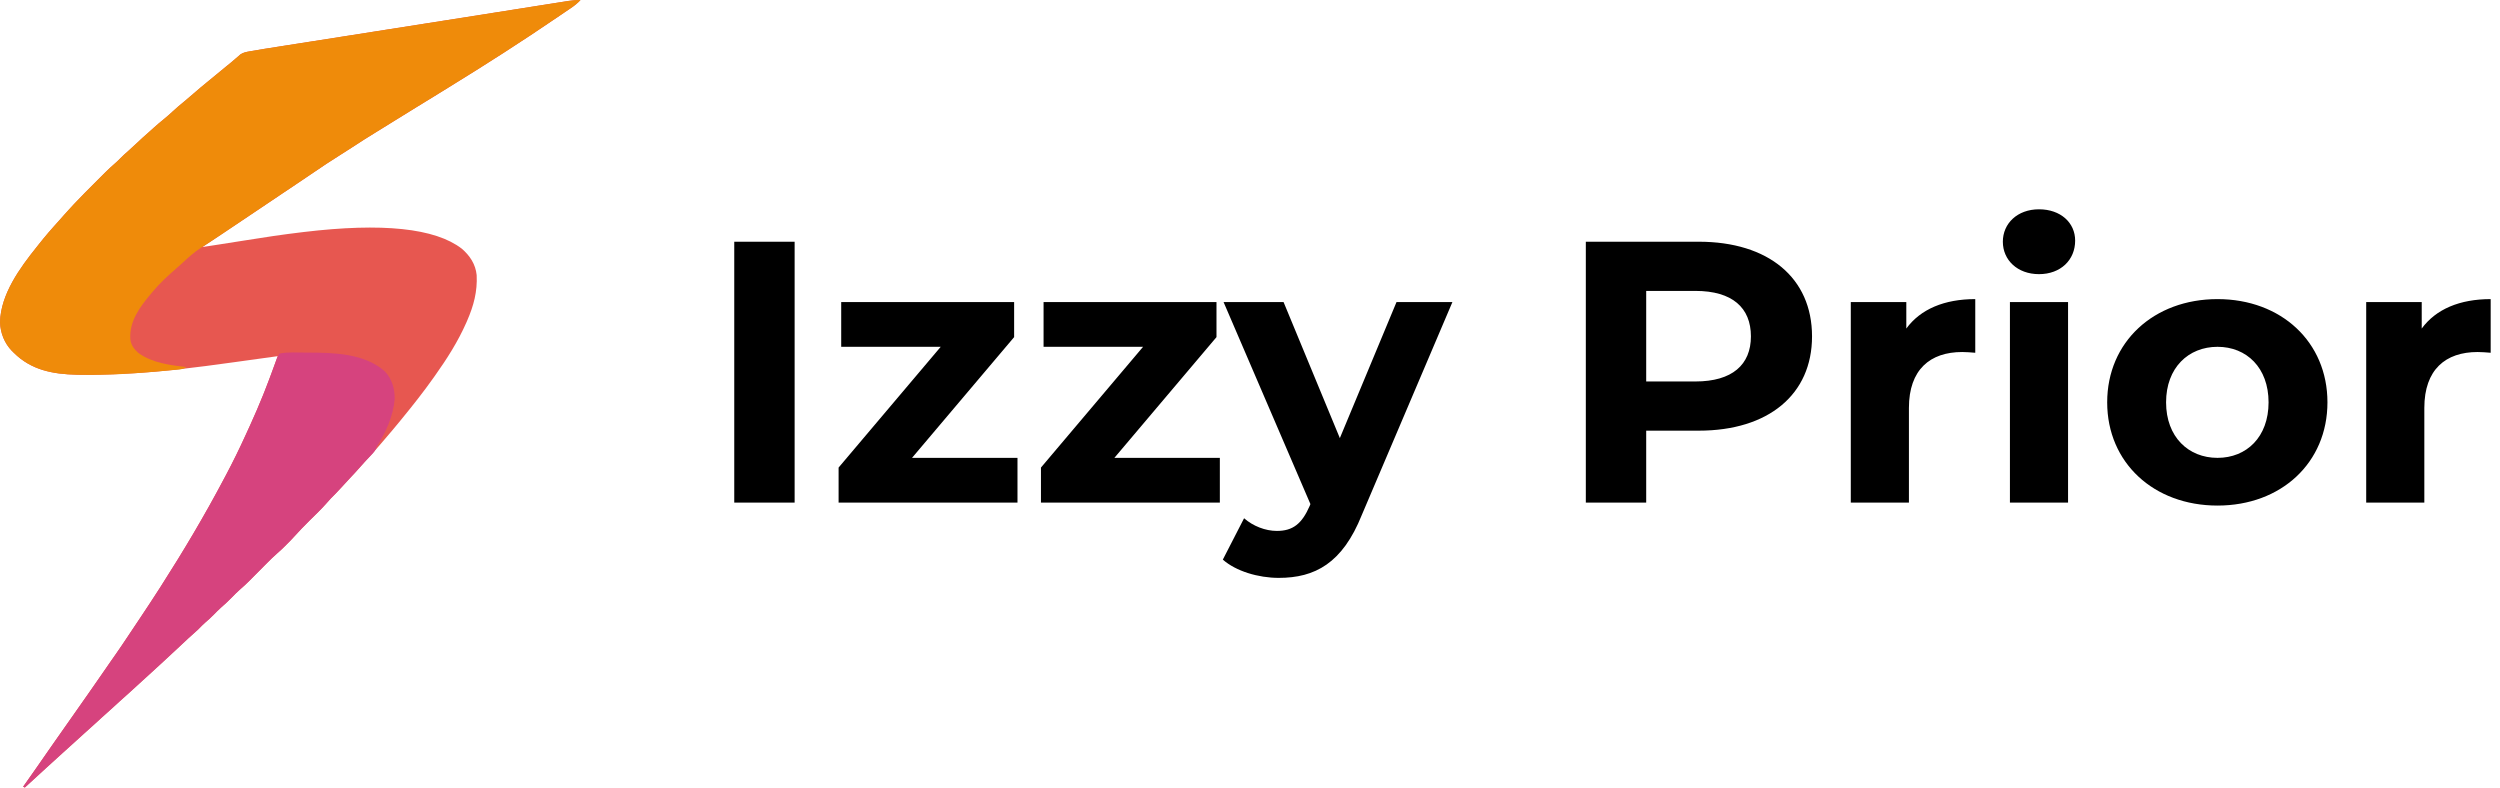
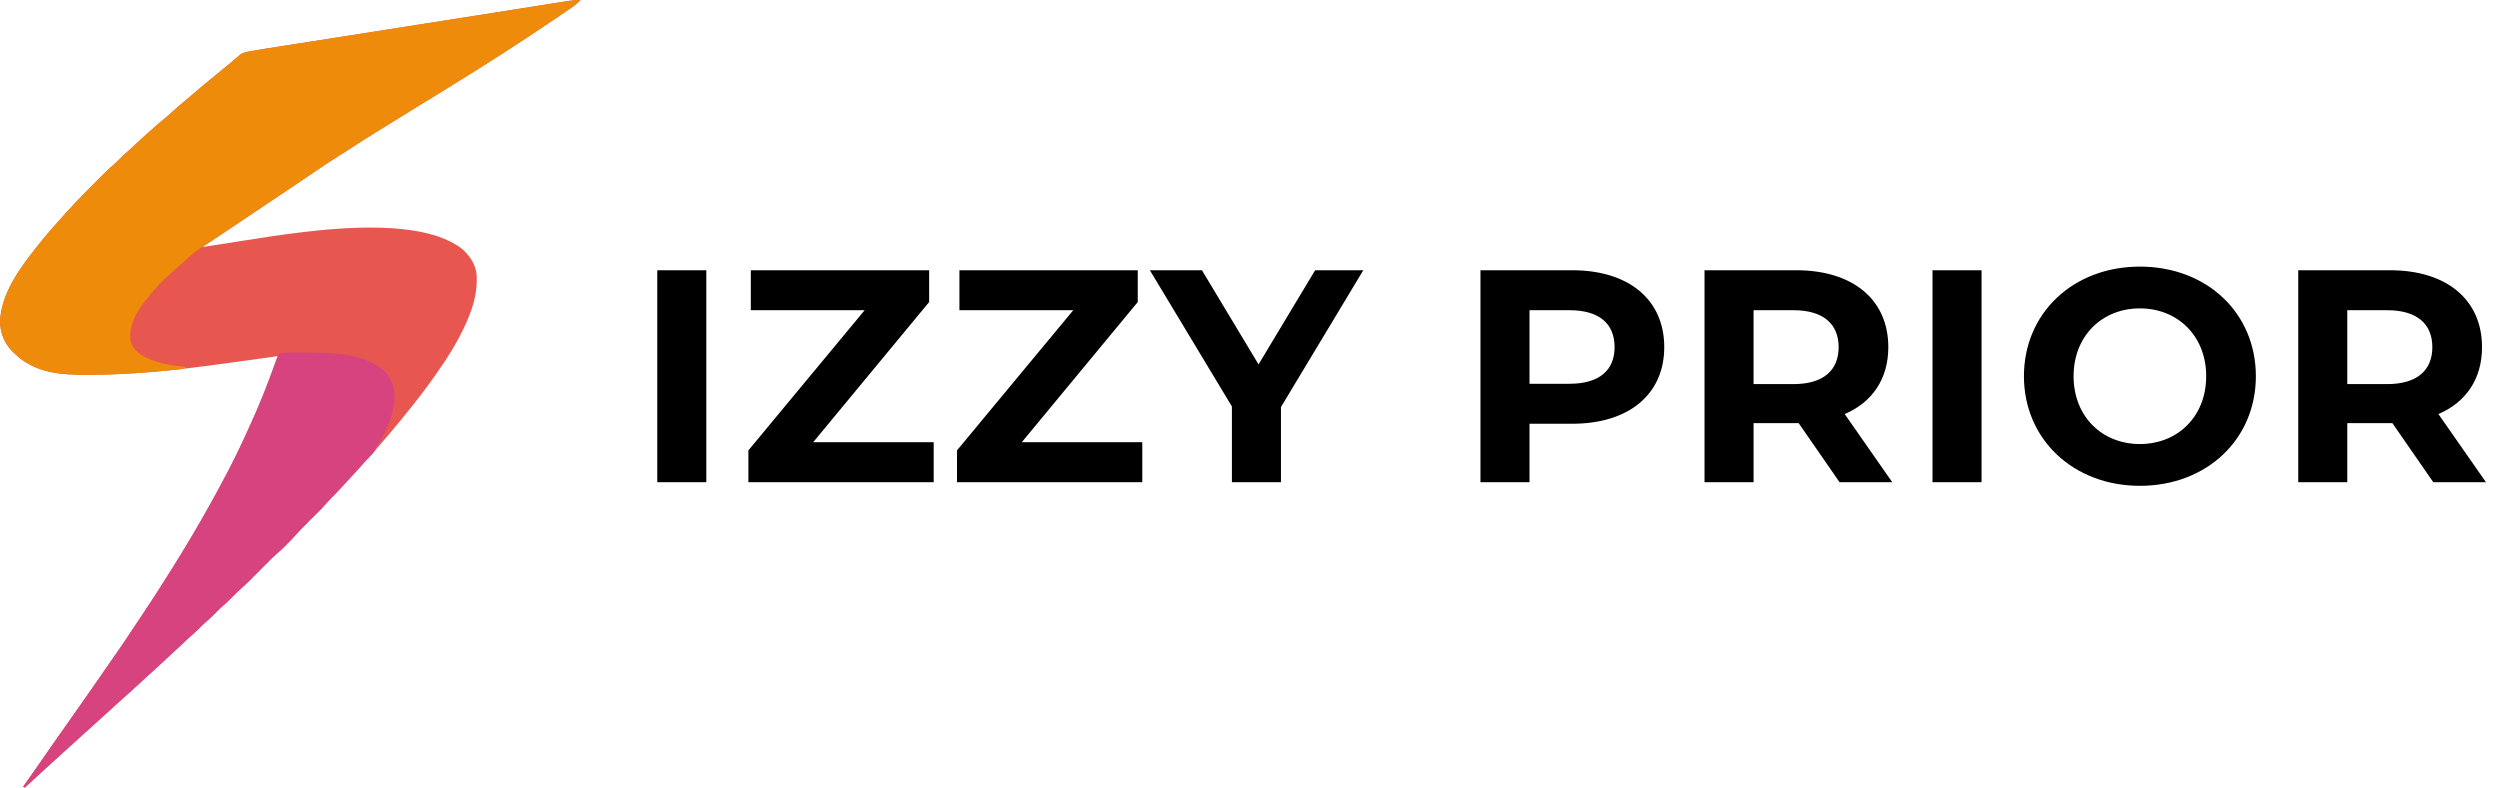
<svg data-name="Layer 1" viewBox="0 0 1973.47 621.68">
-   <path d="M458.27.02c-2.4 2.55-4.93 4.57-7.85 6.51-.45.31-.9.61-1.37.93-1.02.69-2.05 1.38-3.07 2.08-1.91 1.29-3.82 2.59-5.72 3.89-28.19 19.23-56.91 37.62-85.99 55.48-3.78 2.32-7.54 4.65-11.31 6.99-4.8 2.98-9.61 5.92-14.44 8.85-5.93 3.6-11.82 7.25-17.69 10.94-4.21 2.64-8.43 5.24-12.66 7.83-6.96 4.26-13.87 8.6-20.68 13.1a335 335 0 0 1-9.11 5.83c-7.21 4.46-14.22 9.2-21.24 13.97-2.43 1.65-4.86 3.29-7.29 4.93-.6.41-1.21.82-1.83 1.24-4.74 3.21-9.5 6.38-14.26 9.55-5.74 3.82-11.45 7.68-17.17 11.54-12.8 8.65-25.64 17.25-38.51 25.8-2.77 1.84-5.53 3.68-8.3 5.53l9.18-1.41c1.15-.18 2.3-.35 3.45-.53 7.19-1.1 14.37-2.22 21.55-3.39 14.55-2.35 29.1-4.53 43.74-6.28q1.01-.12 2.04-.25 93.23-11.16 124.77 13.14c6.43 5.52 10.91 12.3 11.77 20.89.64 12.91-2.37 24.16-7.49 35.91-.23.54-.46 1.07-.7 1.62-6.54 14.87-15.28 28.56-24.67 41.78-.35.5-.71 1-1.07 1.51-7.8 11.02-16.13 21.61-24.69 32.05-.85 1.04-1.7 2.09-2.55 3.13-3.72 4.58-7.54 9.05-11.39 13.52-1.02 1.19-2.03 2.38-3.04 3.57-3.98 4.68-8.05 9.25-12.24 13.74a173 173 0 0 0-4.03 4.51c-2.64 3.05-5.4 5.97-8.16 8.91q-3.795 4.05-7.53 8.16c-2.43 2.66-4.91 5.23-7.48 7.75-1.12 1.14-2.15 2.3-3.17 3.53-4.31 4.96-9.11 9.48-13.78 14.1q-6.2 6.11-12.03 12.56c-1.89 2.17-3.94 4.19-5.98 6.21-.41.41-.82.83-1.25 1.26-2.04 2.04-4.11 4-6.3 5.87-2.84 2.47-5.5 5.09-8.14 7.77-.48.49-.97.97-1.47 1.47l-4.59 4.62c-2.02 2.03-4.03 4.06-6.05 6.09-.45.46-.9.92-1.37 1.39-2.6 2.61-5.26 5.09-8.06 7.48-2.06 1.81-3.97 3.78-5.89 5.74-2.81 2.84-5.64 5.58-8.69 8.17-2.08 1.85-4 3.84-5.95 5.82-2.18 2.2-4.44 4.25-6.8 6.26-1.79 1.58-3.45 3.28-5.1 5-1.3 1.26-2.63 2.46-4 3.64-2.84 2.47-5.58 5.03-8.31 7.62-4.82 4.56-9.68 9.08-14.56 13.56l-1.02.94-5.01 4.59c-1.35 1.23-2.69 2.46-4.03 3.7-3.07 2.82-6.15 5.64-9.26 8.43-2.62 2.35-5.22 4.74-7.8 7.14a298 298 0 0 1-8.16 7.32c-1.96 1.73-3.87 3.5-5.78 5.28-2.71 2.51-5.44 4.99-8.24 7.41-1.96 1.73-3.87 3.5-5.78 5.28-2.73 2.53-5.48 5.02-8.29 7.46-2.15 1.89-4.25 3.83-6.35 5.77-3.75 3.45-7.55 6.85-11.34 10.26-4.04 3.63-8.05 7.29-12.05 10.96-1.68 1.54-3.35 3.08-5.03 4.61l-1.97 1.81-10.05 9.21-1.34-.67c.4-.55.79-1.1 1.2-1.67 3.04-4.23 6.04-8.47 8.98-12.77 3.95-5.77 7.96-11.5 11.98-17.23 1.2-1.71 2.4-3.43 3.6-5.14 3.97-5.67 7.94-11.34 11.94-17 3.74-5.3 7.46-10.62 11.18-15.93 1.2-1.72 2.41-3.44 3.61-5.15 3.82-5.45 7.63-10.91 11.39-16.4 1.82-2.65 3.65-5.29 5.48-7.92.46-.66.92-1.32 1.4-2 .89-1.28 1.79-2.56 2.68-3.83 3.33-4.77 6.56-9.6 9.78-14.44 1.27-1.91 2.54-3.81 3.81-5.71l4.05-6.06 2.04-3.06c4.86-7.27 9.65-14.57 14.38-21.93.43-.67.87-1.35 1.31-2.04 17.82-27.82 34.69-56.2 50.1-85.43l1.21-2.27a577 577 0 0 0 15.75-32.08c1.08-2.39 2.18-4.77 3.27-7.15 3.7-8.12 7.25-16.28 10.58-24.56l.87-2.16c3.66-9.24 7-18.6 10.4-27.93-.73.1-1.46.2-2.21.31-7.02.98-14.03 1.95-21.05 2.92l-10.81 1.5c-15.17 2.11-30.34 4.15-45.57 5.84-.6.07-1.2.13-1.81.2-21.08 2.35-42.24 3.59-63.45 3.93q-.93.02-1.88.03-5.07.075-10.14-.03l-1.8-.04c-18.71-.43-35.85-3.61-49.61-17.32q-.72-.7-1.46-1.41C3.49 270.9.33 262.88.02 254.36c.52-22.04 15.67-42.83 28.92-59.34.44-.56.88-1.12 1.34-1.7 5.21-6.6 10.67-12.99 16.37-19.18 1.28-1.41 2.54-2.84 3.79-4.28 2.42-2.77 4.9-5.46 7.42-8.14.46-.49.92-.97 1.39-1.47 4.88-5.16 9.88-10.2 14.91-15.21l4.62-4.62c1-1 2-2 3-2.99.45-.45.9-.9 1.36-1.37 2.62-2.6 5.31-5.09 8.11-7.49 1.33-1.16 2.57-2.38 3.8-3.65 2.04-2.07 4.16-3.99 6.37-5.89 2.26-2 4.45-4.07 6.65-6.13 2.99-2.8 5.99-5.59 9.1-8.26 1.51-1.31 2.99-2.66 4.47-4.01 2.3-2.08 4.64-4.07 7.05-6.01 2.68-2.17 5.24-4.42 7.76-6.76 3.02-2.81 6.15-5.46 9.36-8.05 2.37-1.95 4.69-3.96 7-5.97 3.4-2.96 6.84-5.88 10.34-8.72 2.57-2.09 5.13-4.2 7.68-6.3.98-.81 1.97-1.62 2.95-2.43l4.78-3.94c1.17-.96 2.34-1.92 3.52-2.86 1.29-1.05 2.53-2.12 3.77-3.22.71-.6 1.42-1.21 2.13-1.81.62-.54 1.23-1.08 1.86-1.64 2.29-1.5 4.54-1.9 7.22-2.38.46-.08.93-.17 1.41-.25 6.73-1.19 13.48-2.23 20.24-3.29 1.54-.24 3.08-.49 4.62-.73 4.18-.66 8.36-1.32 12.55-1.97l12.04-1.89c8.04-1.27 16.08-2.53 24.12-3.79 7.6-1.19 15.2-2.39 22.8-3.59.46-.07.92-.14 1.39-.22 2.77-.44 5.55-.87 8.32-1.31l33.36-5.25c3.71-.58 7.42-1.16 11.13-1.75.93-.15 1.85-.29 2.78-.44 13.35-2.1 26.71-4.2 40.06-6.32 6.15-.97 12.31-1.95 18.46-2.92 4.5-.71 8.99-1.42 13.49-2.14 4.16-.66 8.32-1.32 12.48-1.97l4.56-.72c2.07-.33 4.14-.66 6.21-.98.6-.1 1.2-.19 1.81-.29 3.17-.49 6.18-.75 9.39-.65Z" style="fill:#e75750" />
-   <path d="M458.27.02c-2.4 2.55-4.93 4.57-7.85 6.51-.45.31-.9.61-1.37.93-1.02.69-2.05 1.38-3.07 2.08-1.91 1.29-3.82 2.59-5.72 3.89-28.19 19.23-56.91 37.62-85.99 55.48-3.78 2.32-7.54 4.65-11.31 6.99-4.8 2.98-9.61 5.92-14.44 8.85-5.93 3.6-11.82 7.25-17.69 10.94-4.21 2.64-8.43 5.24-12.66 7.83-6.96 4.26-13.87 8.6-20.68 13.1a335 335 0 0 1-9.11 5.83c-7.21 4.46-14.22 9.2-21.24 13.97-2.43 1.65-4.86 3.29-7.29 4.93-.6.41-1.21.82-1.83 1.24-4.74 3.21-9.5 6.38-14.26 9.55-5.74 3.82-11.45 7.68-17.17 11.54-9.98 6.74-19.97 13.46-29.98 20.14-.49.32-.97.65-1.47.98-5.54 3.7-11.1 7.35-16.72 10.92-5.08 3.31-9.5 7.27-13.93 11.4-1.52 1.42-3.08 2.79-4.65 4.16-6.85 5.97-13.62 12.12-19.45 19.11l-.94 1.12c-8.87 10.6-17.54 21.9-16.57 36.34.54 4.59 2.97 7.75 6.33 10.75 10.89 7.95 24.87 9.59 37.89 11.23-2.46 1.64-4.6 1.74-7.46 2-.55.05-1.1.11-1.66.16-1.8.17-3.6.34-5.4.5-1.25.12-2.5.24-3.76.35-22.06 2.05-44.35 3.48-66.52 2.99l-1.8-.04c-18.71-.43-35.85-3.61-49.61-17.32q-.72-.7-1.46-1.41C3.47 270.89.31 262.87 0 254.35c.52-22.04 15.67-42.83 28.92-59.34.44-.56.88-1.12 1.34-1.7 5.21-6.6 10.67-12.99 16.37-19.18 1.28-1.41 2.54-2.84 3.79-4.28 2.42-2.77 4.9-5.46 7.42-8.14.46-.49.92-.97 1.39-1.47 4.88-5.16 9.88-10.2 14.91-15.21l4.62-4.62c1-1 2-2 3-2.99.45-.45.9-.9 1.36-1.37 2.62-2.6 5.31-5.09 8.11-7.49 1.33-1.16 2.57-2.38 3.8-3.65 2.04-2.07 4.16-3.99 6.37-5.89 2.26-2 4.45-4.07 6.65-6.13 2.99-2.8 5.99-5.59 9.1-8.26 1.51-1.31 2.99-2.66 4.47-4.01 2.3-2.08 4.64-4.07 7.05-6.01 2.68-2.17 5.24-4.42 7.76-6.76 3.02-2.81 6.15-5.46 9.36-8.05 2.37-1.95 4.69-3.96 7-5.97 3.4-2.96 6.84-5.88 10.34-8.72 2.57-2.09 5.13-4.2 7.68-6.3.98-.81 1.97-1.62 2.95-2.43l4.78-3.94c1.17-.96 2.34-1.92 3.52-2.86 1.29-1.05 2.53-2.12 3.77-3.22.71-.6 1.42-1.21 2.13-1.81.62-.54 1.23-1.08 1.86-1.64 2.29-1.5 4.54-1.9 7.22-2.38.46-.08.93-.17 1.41-.25 6.73-1.19 13.48-2.23 20.24-3.29 1.54-.24 3.08-.49 4.62-.73 4.18-.66 8.36-1.32 12.55-1.97l12.04-1.89c8.04-1.27 16.08-2.53 24.12-3.79 7.6-1.19 15.2-2.39 22.8-3.59.46-.07.92-.14 1.39-.22 2.77-.44 5.55-.87 8.32-1.31l33.36-5.25c3.71-.58 7.42-1.16 11.13-1.75.93-.15 1.85-.29 2.78-.44 13.35-2.1 26.71-4.2 40.06-6.32 6.15-.97 12.31-1.95 18.46-2.92 4.5-.71 8.99-1.42 13.49-2.14 4.16-.66 8.32-1.32 12.48-1.97l4.56-.72c2.07-.33 4.14-.66 6.21-.98.6-.1 1.2-.19 1.81-.29 3.17-.49 6.18-.75 9.39-.65Z" style="fill:#ef8b0a" />
-   <path d="M241.55 278.34h1.7c20.35.04 44.63.58 60.65 14.94 5.58 5.95 7.8 13.77 7.64 21.73-1.01 13.17-7.01 26.59-14.19 37.57q-.24.735-.48 1.5c-1.27 2.71-3.25 4.59-5.32 6.72-.86.9-1.72 1.8-2.57 2.7l-1.23 1.29c-1.17 1.24-2.3 2.51-3.41 3.81-2.6 3.02-5.35 5.91-8.07 8.82q-3.795 4.05-7.53 8.16c-2.43 2.66-4.91 5.23-7.48 7.75-1.12 1.14-2.15 2.3-3.17 3.53-4.31 4.96-9.11 9.48-13.78 14.1q-6.2 6.11-12.03 12.56c-1.89 2.17-3.94 4.19-5.98 6.21-.41.41-.82.83-1.25 1.26-2.04 2.04-4.11 4-6.3 5.87-2.84 2.47-5.5 5.09-8.14 7.77-.48.49-.97.97-1.47 1.47l-4.59 4.62c-2.02 2.03-4.03 4.06-6.05 6.09l-1.37 1.39c-2.6 2.61-5.26 5.09-8.06 7.48-2.06 1.81-3.97 3.78-5.89 5.74-2.81 2.84-5.64 5.58-8.69 8.17-2.08 1.85-4 3.84-5.95 5.82-2.18 2.2-4.44 4.25-6.8 6.26-1.79 1.58-3.45 3.28-5.1 5-1.3 1.26-2.63 2.46-4 3.64-2.84 2.47-5.58 5.03-8.31 7.62-4.82 4.56-9.68 9.08-14.56 13.56-.34.31-.67.62-1.02.94l-5.01 4.59c-1.35 1.23-2.69 2.46-4.03 3.7-3.07 2.82-6.15 5.64-9.26 8.43-2.62 2.35-5.22 4.74-7.8 7.14a298 298 0 0 1-8.16 7.32c-1.96 1.73-3.87 3.5-5.78 5.28-2.71 2.51-5.44 4.99-8.24 7.41-1.96 1.73-3.87 3.5-5.78 5.28-2.73 2.53-5.48 5.02-8.29 7.46-2.15 1.89-4.25 3.83-6.35 5.77-3.75 3.45-7.55 6.85-11.34 10.26-4.04 3.63-8.05 7.29-12.05 10.96-1.68 1.54-3.35 3.08-5.03 4.61l-1.97 1.81-10.05 9.21-1.34-.67c.4-.55.79-1.1 1.2-1.67 3.04-4.23 6.04-8.47 8.98-12.77 3.95-5.77 7.96-11.5 11.98-17.23 1.2-1.71 2.4-3.43 3.6-5.14 3.97-5.67 7.94-11.34 11.94-17 3.74-5.3 7.46-10.62 11.18-15.93 1.2-1.72 2.41-3.44 3.61-5.15 3.82-5.45 7.63-10.91 11.39-16.4 1.82-2.65 3.65-5.29 5.48-7.92.46-.66.92-1.32 1.4-2 .89-1.28 1.79-2.56 2.68-3.83 3.33-4.77 6.56-9.6 9.78-14.44 1.27-1.91 2.54-3.81 3.81-5.71l4.05-6.06 2.04-3.06c4.86-7.27 9.65-14.57 14.38-21.93.43-.67.87-1.35 1.31-2.04 17.82-27.82 34.69-56.2 50.1-85.43l1.21-2.27a577 577 0 0 0 15.75-32.08c1.08-2.39 2.18-4.77 3.27-7.15 7.23-15.85 13.66-31.97 19.53-48.37.29-.79.57-1.59.87-2.41.25-.7.5-1.4.76-2.12q.7-1.75 2.03-3.75c6.67-1.41 14.18-.8 20.99-.79Z" style="fill:#d6437e" />
-   <path d="M579.61 190.81h47.66v205.93h-47.66zm223.58 170.63v35.3H661.98v-27.65l80.61-95.32h-78.55v-35.3h136.5v27.65l-80.61 95.32zm159.74 0v35.3H821.72v-27.65l80.61-95.32h-78.55v-35.3h136.5v27.65l-80.61 95.32zm183.58-122.97-71.49 167.98c-15.3 38.25-37.07 49.72-65.6 49.72-16.18 0-33.83-5.3-44.13-14.42l16.77-32.65c7.06 6.18 16.77 10 25.89 10 12.65 0 19.71-5.59 25.89-19.71l.59-1.47-68.55-159.45h47.36l44.42 107.38 44.72-107.38zm283.89 27.06c0 45.89-34.42 74.43-89.43 74.43h-41.48v56.78h-47.66V190.81h89.14c55.01 0 89.43 28.54 89.43 74.72m-48.25 0c0-22.65-14.71-35.89-43.83-35.89h-38.83v71.49h38.83c29.12 0 43.83-13.24 43.83-35.6m177.1-29.42v42.36c-3.83-.29-6.77-.59-10.3-.59-25.3 0-42.07 13.83-42.07 44.13v74.72h-45.89V238.46h43.83v20.89c11.18-15.3 30.01-23.24 54.43-23.24m21.77-45.3c0-14.42 11.47-25.59 28.54-25.59s28.54 10.59 28.54 24.71c0 15.3-11.47 26.48-28.54 26.48s-28.54-11.18-28.54-25.59Zm5.59 47.66h45.89v158.27h-45.89zm76.78 79.13c0-47.66 36.77-81.49 87.08-81.49s86.79 33.83 86.79 81.49-36.48 81.49-86.79 81.49-87.08-33.83-87.08-81.49m127.39 0c0-27.36-17.36-43.83-40.3-43.83s-40.6 16.47-40.6 43.83 17.65 43.83 40.6 43.83 40.3-16.47 40.3-43.83m175.33-81.49v42.36c-3.82-.29-6.77-.59-10.3-.59-25.3 0-42.07 13.83-42.07 44.13v74.72h-45.89V238.46h43.83v20.89c11.18-15.3 30.01-23.24 54.42-23.24Z" />
+   <path d="M458.27.02c-2.4 2.55-4.93 4.57-7.85 6.51-.45.31-.9.61-1.37.93-1.02.69-2.05 1.38-3.07 2.08-1.91 1.29-3.82 2.59-5.72 3.89-28.19 19.23-56.91 37.62-85.99 55.48-3.78 2.32-7.54 4.65-11.31 6.99-4.8 2.98-9.61 5.92-14.44 8.85-5.93 3.6-11.82 7.25-17.69 10.94-4.21 2.64-8.43 5.24-12.66 7.83-6.96 4.26-13.87 8.6-20.68 13.1a335 335 0 0 1-9.11 5.83c-7.21 4.46-14.22 9.2-21.24 13.97-2.43 1.65-4.86 3.29-7.29 4.93-.6.41-1.21.82-1.83 1.24-4.74 3.21-9.5 6.38-14.26 9.55-5.74 3.82-11.45 7.68-17.17 11.54-12.8 8.65-25.64 17.25-38.51 25.8-2.77 1.84-5.53 3.68-8.3 5.53l9.18-1.41c1.15-.18 2.3-.35 3.45-.53 7.19-1.1 14.37-2.22 21.55-3.39 14.55-2.35 29.1-4.53 43.74-6.28.67-.08 1.35-.16 2.04-.25q93.225-11.16 124.77 13.14c6.43 5.52 10.91 12.3 11.77 20.89.64 12.91-2.37 24.16-7.49 35.91-.23.54-.46 1.07-.7 1.62-6.54 14.87-15.28 28.56-24.67 41.78-.35.5-.71 1-1.07 1.51-7.8 11.02-16.13 21.61-24.69 32.05-.85 1.04-1.7 2.09-2.55 3.13-3.72 4.58-7.54 9.05-11.39 13.52-1.02 1.19-2.03 2.38-3.04 3.57-3.98 4.68-8.05 9.25-12.24 13.74a173 173 0 0 0-4.03 4.51c-2.64 3.05-5.4 5.97-8.16 8.91q-3.795 4.05-7.53 8.16c-2.43 2.66-4.91 5.23-7.48 7.75-1.12 1.14-2.15 2.3-3.17 3.53-4.31 4.96-9.11 9.48-13.78 14.1-4.13 4.07-8.14 8.26-12.03 12.56-1.89 2.17-3.94 4.19-5.98 6.21-.41.41-.82.83-1.25 1.26-2.04 2.04-4.11 4-6.3 5.87-2.84 2.47-5.5 5.09-8.14 7.77-.48.49-.97.97-1.47 1.47l-4.59 4.62c-2.02 2.03-4.03 4.06-6.05 6.09-.45.46-.9.92-1.37 1.39-2.6 2.61-5.26 5.09-8.06 7.48-2.06 1.81-3.97 3.78-5.89 5.74-2.81 2.84-5.64 5.58-8.69 8.17-2.08 1.85-4 3.84-5.95 5.82-2.18 2.2-4.44 4.25-6.8 6.26-1.79 1.58-3.45 3.28-5.1 5-1.3 1.26-2.63 2.46-4 3.64-2.84 2.47-5.58 5.03-8.31 7.62-4.82 4.56-9.68 9.08-14.56 13.56-.33.31-.67.62-1.02.94l-5.01 4.59c-1.35 1.23-2.69 2.46-4.03 3.7-3.07 2.82-6.15 5.64-9.26 8.43-2.62 2.35-5.22 4.74-7.8 7.14a298 298 0 0 1-8.16 7.32c-1.96 1.73-3.87 3.5-5.78 5.28-2.71 2.51-5.44 4.99-8.24 7.41-1.96 1.73-3.87 3.5-5.78 5.28-2.73 2.53-5.48 5.02-8.29 7.46-2.15 1.89-4.25 3.83-6.35 5.77-3.75 3.45-7.55 6.85-11.34 10.26-4.04 3.63-8.05 7.29-12.05 10.96-1.68 1.54-3.35 3.08-5.03 4.61l-1.97 1.81-10.05 9.21-1.34-.67c.4-.55.79-1.1 1.2-1.67 3.04-4.23 6.04-8.47 8.98-12.77 3.95-5.77 7.96-11.5 11.98-17.23 1.2-1.71 2.4-3.43 3.6-5.14 3.97-5.67 7.94-11.34 11.94-17 3.74-5.3 7.46-10.62 11.18-15.93 1.2-1.72 2.41-3.44 3.61-5.15 3.82-5.45 7.63-10.91 11.39-16.4 1.82-2.65 3.65-5.29 5.48-7.92.46-.66.92-1.32 1.4-2 .89-1.28 1.79-2.56 2.68-3.83 3.33-4.77 6.56-9.6 9.78-14.44 1.27-1.91 2.54-3.81 3.81-5.71l4.05-6.06 2.04-3.06c4.86-7.27 9.65-14.57 14.38-21.93.43-.67.87-1.35 1.31-2.04 17.82-27.82 34.69-56.2 50.1-85.43l1.21-2.27a577 577 0 0 0 15.75-32.08c1.08-2.39 2.18-4.77 3.27-7.15 3.7-8.12 7.25-16.28 10.58-24.56q.435-1.065.87-2.16c3.66-9.24 7-18.6 10.4-27.93-.73.1-1.46.2-2.21.31-7.02.98-14.03 1.95-21.05 2.92l-10.81 1.5c-15.17 2.11-30.34 4.15-45.57 5.84-.6.07-1.2.13-1.81.2-21.08 2.35-42.24 3.59-63.45 3.93l-1.88.03q-5.07.075-10.14-.03c-.59-.01-1.19-.03-1.8-.04-18.71-.43-35.85-3.61-49.61-17.32-.48-.47-.97-.94-1.46-1.41C3.49 270.9.33 262.88.02 254.36c.52-22.04 15.67-42.83 28.92-59.34.44-.56.88-1.12 1.34-1.7 5.21-6.6 10.67-12.99 16.37-19.18 1.28-1.41 2.54-2.84 3.79-4.28 2.42-2.77 4.9-5.46 7.42-8.14.46-.49.92-.97 1.39-1.47 4.88-5.16 9.88-10.2 14.91-15.21l4.62-4.62c1-1 2-2 3-2.99.45-.45.9-.9 1.36-1.37 2.62-2.6 5.31-5.09 8.11-7.49 1.33-1.16 2.57-2.38 3.8-3.65 2.04-2.07 4.16-3.99 6.37-5.89 2.26-2 4.45-4.07 6.65-6.13 2.99-2.8 5.99-5.59 9.1-8.26 1.51-1.31 2.99-2.66 4.47-4.01 2.3-2.08 4.64-4.07 7.05-6.01 2.68-2.17 5.24-4.42 7.76-6.76 3.02-2.81 6.15-5.46 9.36-8.05 2.37-1.95 4.69-3.96 7-5.97 3.4-2.96 6.84-5.88 10.34-8.72 2.57-2.09 5.13-4.2 7.68-6.3.98-.81 1.97-1.62 2.95-2.43l4.78-3.94c1.17-.96 2.34-1.92 3.52-2.86 1.29-1.05 2.53-2.12 3.77-3.22.71-.6 1.42-1.21 2.13-1.81.62-.54 1.23-1.08 1.86-1.64 2.29-1.5 4.54-1.9 7.22-2.38.46-.08.93-.17 1.41-.25 6.73-1.19 13.48-2.23 20.24-3.29 1.54-.24 3.08-.49 4.62-.73 4.18-.66 8.36-1.32 12.55-1.97l12.04-1.89c8.04-1.27 16.08-2.53 24.12-3.79 7.6-1.19 15.2-2.39 22.8-3.59.46-.07.92-.14 1.39-.22 2.77-.44 5.55-.87 8.32-1.31l33.36-5.25c3.71-.58 7.42-1.16 11.13-1.75.93-.15 1.85-.29 2.78-.44 13.35-2.1 26.71-4.2 40.06-6.32 6.15-.97 12.31-1.95 18.46-2.92 4.5-.71 8.99-1.42 13.49-2.14 4.16-.66 8.32-1.32 12.48-1.97l4.56-.72c2.07-.33 4.14-.66 6.21-.98.6-.1 1.2-.19 1.81-.29 3.17-.49 6.18-.75 9.39-.65V.02Z" style="fill:#e75750" />
+   <path d="M458.27.02c-2.4 2.55-4.93 4.57-7.85 6.51-.45.31-.9.61-1.37.93-1.02.69-2.05 1.38-3.07 2.08-1.91 1.29-3.82 2.59-5.72 3.89-28.19 19.23-56.91 37.62-85.99 55.48-3.78 2.32-7.54 4.65-11.31 6.99-4.8 2.98-9.61 5.92-14.44 8.85-5.93 3.6-11.82 7.25-17.69 10.94-4.21 2.64-8.43 5.24-12.66 7.83-6.96 4.26-13.87 8.6-20.68 13.1a335 335 0 0 1-9.11 5.83c-7.21 4.46-14.22 9.2-21.24 13.97-2.43 1.65-4.86 3.29-7.29 4.93-.6.41-1.21.82-1.83 1.24-4.74 3.21-9.5 6.38-14.26 9.55-5.74 3.82-11.45 7.68-17.17 11.54-9.98 6.74-19.97 13.46-29.98 20.14-.49.32-.97.65-1.47.98-5.54 3.7-11.1 7.35-16.72 10.92-5.08 3.31-9.5 7.27-13.93 11.4-1.52 1.42-3.08 2.79-4.65 4.16-6.85 5.97-13.62 12.12-19.45 19.11l-.94 1.12c-8.87 10.6-17.54 21.9-16.57 36.34.54 4.59 2.97 7.75 6.33 10.75 10.89 7.95 24.87 9.59 37.89 11.23-2.46 1.64-4.6 1.74-7.46 2-.55.05-1.1.11-1.66.16-1.8.17-3.6.34-5.4.5-1.25.12-2.5.24-3.76.35-22.06 2.05-44.35 3.48-66.52 2.99-.59-.01-1.19-.03-1.8-.04-18.71-.43-35.85-3.61-49.61-17.32-.48-.47-.97-.94-1.46-1.41C3.47 270.89.31 262.87 0 254.35c.52-22.04 15.67-42.83 28.92-59.34.44-.56.88-1.12 1.34-1.7 5.21-6.6 10.67-12.99 16.37-19.18 1.28-1.41 2.54-2.84 3.79-4.28 2.42-2.77 4.9-5.46 7.42-8.14.46-.49.92-.97 1.39-1.47 4.88-5.16 9.88-10.2 14.91-15.21l4.62-4.62c1-1 2-2 3-2.99.45-.45.9-.9 1.36-1.37 2.62-2.6 5.31-5.09 8.11-7.49 1.33-1.16 2.57-2.38 3.8-3.65 2.04-2.07 4.16-3.99 6.37-5.89 2.26-2 4.45-4.07 6.65-6.13 2.99-2.8 5.99-5.59 9.1-8.26 1.51-1.31 2.99-2.66 4.47-4.01 2.3-2.08 4.64-4.07 7.05-6.01 2.68-2.17 5.24-4.42 7.76-6.76 3.02-2.81 6.15-5.46 9.36-8.05 2.37-1.95 4.69-3.96 7-5.97 3.4-2.96 6.84-5.88 10.34-8.72 2.57-2.09 5.13-4.2 7.68-6.3.98-.81 1.97-1.62 2.95-2.43l4.78-3.94c1.17-.96 2.34-1.92 3.52-2.86 1.29-1.05 2.53-2.12 3.77-3.22.71-.6 1.42-1.21 2.13-1.81.62-.54 1.23-1.08 1.86-1.64 2.29-1.5 4.54-1.9 7.22-2.38.46-.08.93-.17 1.41-.25 6.73-1.19 13.48-2.23 20.24-3.29 1.54-.24 3.08-.49 4.62-.73 4.18-.66 8.36-1.32 12.55-1.97l12.04-1.89c8.04-1.27 16.08-2.53 24.12-3.79 7.6-1.19 15.2-2.39 22.8-3.59.46-.07.92-.14 1.39-.22 2.77-.44 5.55-.87 8.32-1.31l33.36-5.25c3.71-.58 7.42-1.16 11.13-1.75.93-.15 1.85-.29 2.78-.44 13.35-2.1 26.71-4.2 40.06-6.32 6.15-.97 12.31-1.95 18.46-2.92 4.5-.71 8.99-1.42 13.49-2.14 4.16-.66 8.32-1.32 12.48-1.97l4.56-.72c2.07-.33 4.14-.66 6.21-.98.6-.1 1.2-.19 1.81-.29 3.17-.49 6.18-.75 9.39-.65V.02Z" style="fill:#ef8b0a" />
+   <path d="M241.55 278.34h1.7c20.35.04 44.63.58 60.65 14.94 5.58 5.95 7.8 13.77 7.64 21.73-1.01 13.17-7.01 26.59-14.19 37.57q-.24.735-.48 1.5c-1.27 2.71-3.25 4.59-5.32 6.72-.86.9-1.72 1.8-2.57 2.7l-1.23 1.29c-1.17 1.24-2.3 2.51-3.41 3.81-2.6 3.02-5.35 5.91-8.07 8.82q-3.795 4.05-7.53 8.16c-2.43 2.66-4.91 5.23-7.48 7.75-1.12 1.14-2.15 2.3-3.17 3.53-4.31 4.96-9.11 9.48-13.78 14.1-4.13 4.07-8.14 8.26-12.03 12.56-1.89 2.17-3.94 4.19-5.98 6.21-.41.41-.82.83-1.25 1.26-2.04 2.04-4.11 4-6.3 5.87-2.84 2.47-5.5 5.09-8.14 7.77-.48.49-.97.97-1.47 1.47l-4.59 4.62c-2.02 2.03-4.03 4.06-6.05 6.09-.45.46-.91.92-1.37 1.39-2.6 2.61-5.26 5.09-8.06 7.48-2.06 1.81-3.97 3.78-5.89 5.74-2.81 2.84-5.64 5.58-8.69 8.17-2.08 1.85-4 3.84-5.95 5.82-2.18 2.2-4.44 4.25-6.8 6.26-1.79 1.58-3.45 3.28-5.1 5-1.3 1.26-2.63 2.46-4 3.64-2.84 2.47-5.58 5.03-8.31 7.62-4.82 4.56-9.68 9.08-14.56 13.56-.34.31-.67.62-1.02.94l-5.01 4.59c-1.35 1.23-2.69 2.46-4.03 3.7-3.07 2.82-6.15 5.64-9.26 8.43-2.62 2.35-5.22 4.74-7.8 7.14a298 298 0 0 1-8.16 7.32c-1.96 1.73-3.87 3.5-5.78 5.28-2.71 2.51-5.44 4.99-8.24 7.41-1.96 1.73-3.87 3.5-5.78 5.28-2.73 2.53-5.48 5.02-8.29 7.46-2.15 1.89-4.25 3.83-6.35 5.77-3.75 3.45-7.55 6.85-11.34 10.26-4.04 3.63-8.05 7.29-12.05 10.96-1.68 1.54-3.35 3.08-5.03 4.61l-1.97 1.81-10.05 9.21-1.34-.67c.4-.55.79-1.1 1.2-1.67 3.04-4.23 6.04-8.47 8.98-12.77 3.95-5.77 7.96-11.5 11.98-17.23 1.2-1.71 2.4-3.43 3.6-5.14 3.97-5.67 7.94-11.34 11.94-17 3.74-5.3 7.46-10.62 11.18-15.93 1.2-1.72 2.41-3.44 3.61-5.15 3.82-5.45 7.63-10.91 11.39-16.4 1.82-2.65 3.65-5.29 5.48-7.92.46-.66.92-1.32 1.4-2 .89-1.28 1.79-2.56 2.68-3.83 3.33-4.77 6.56-9.6 9.78-14.44 1.27-1.91 2.54-3.81 3.81-5.71l4.05-6.06 2.04-3.06c4.86-7.27 9.65-14.57 14.38-21.93.43-.67.87-1.35 1.31-2.04 17.82-27.82 34.69-56.2 50.1-85.43l1.21-2.27a577 577 0 0 0 15.75-32.08c1.08-2.39 2.18-4.77 3.27-7.15 7.23-15.85 13.66-31.97 19.53-48.37.29-.79.57-1.59.87-2.41.25-.7.5-1.4.76-2.12.47-1.17 1.14-2.42 2.03-3.75 6.67-1.41 14.18-.8 20.99-.79z" style="fill:#d6437e" />
+   <path d="M518.84 213.33h38.72v167.3h-38.72zm218.2 135.75v31.55H590.77v-25.09l91.78-110.66h-89.86v-31.55h140.77v25.09l-91.54 110.66zm164.67 0v31.55H755.44v-25.09l91.78-110.66h-89.86v-31.55h140.77v25.09l-91.54 110.66zm109.46-27.73v59.27h-38.72v-59.75l-64.77-107.55h41.11l44.69 74.33 44.69-74.33h38l-65.01 108.03Zm302.57-47.32c0 37.28-27.96 60.47-72.66 60.47h-33.7v46.13h-38.72v-167.3h72.42c44.69 0 72.66 23.18 72.66 60.71Zm-39.2 0c0-18.4-11.95-29.16-35.61-29.16h-31.55v58.08h31.55c23.66 0 35.61-10.75 35.61-28.92m177.58 106.6-32.26-46.6h-35.61v46.6h-38.72v-167.3h72.42c44.69 0 72.66 23.18 72.66 60.71 0 25.09-12.67 43.5-34.42 52.82l37.52 53.77zm-36.33-135.75h-31.55v58.32h31.55c23.66 0 35.61-10.99 35.61-29.16s-11.95-29.16-35.61-29.16m109.7-31.55h38.72v167.3h-38.72zm72.18 83.65c0-49.71 38.72-86.52 91.54-86.52s91.54 36.57 91.54 86.52-38.96 86.52-91.54 86.52-91.54-36.81-91.54-86.52m143.87 0c0-31.79-22.47-53.54-52.34-53.54s-52.34 21.75-52.34 53.54 22.47 53.54 52.34 53.54 52.34-21.75 52.34-53.54m179.25 83.65-32.26-46.6h-35.61v46.6h-38.72v-167.3h72.42c44.69 0 72.66 23.18 72.66 60.71 0 25.09-12.67 43.5-34.42 52.82l37.52 53.77zm-36.33-135.75h-31.55v58.32h31.55c23.66 0 35.61-10.99 35.61-29.16s-11.95-29.16-35.61-29.16" />
</svg>
